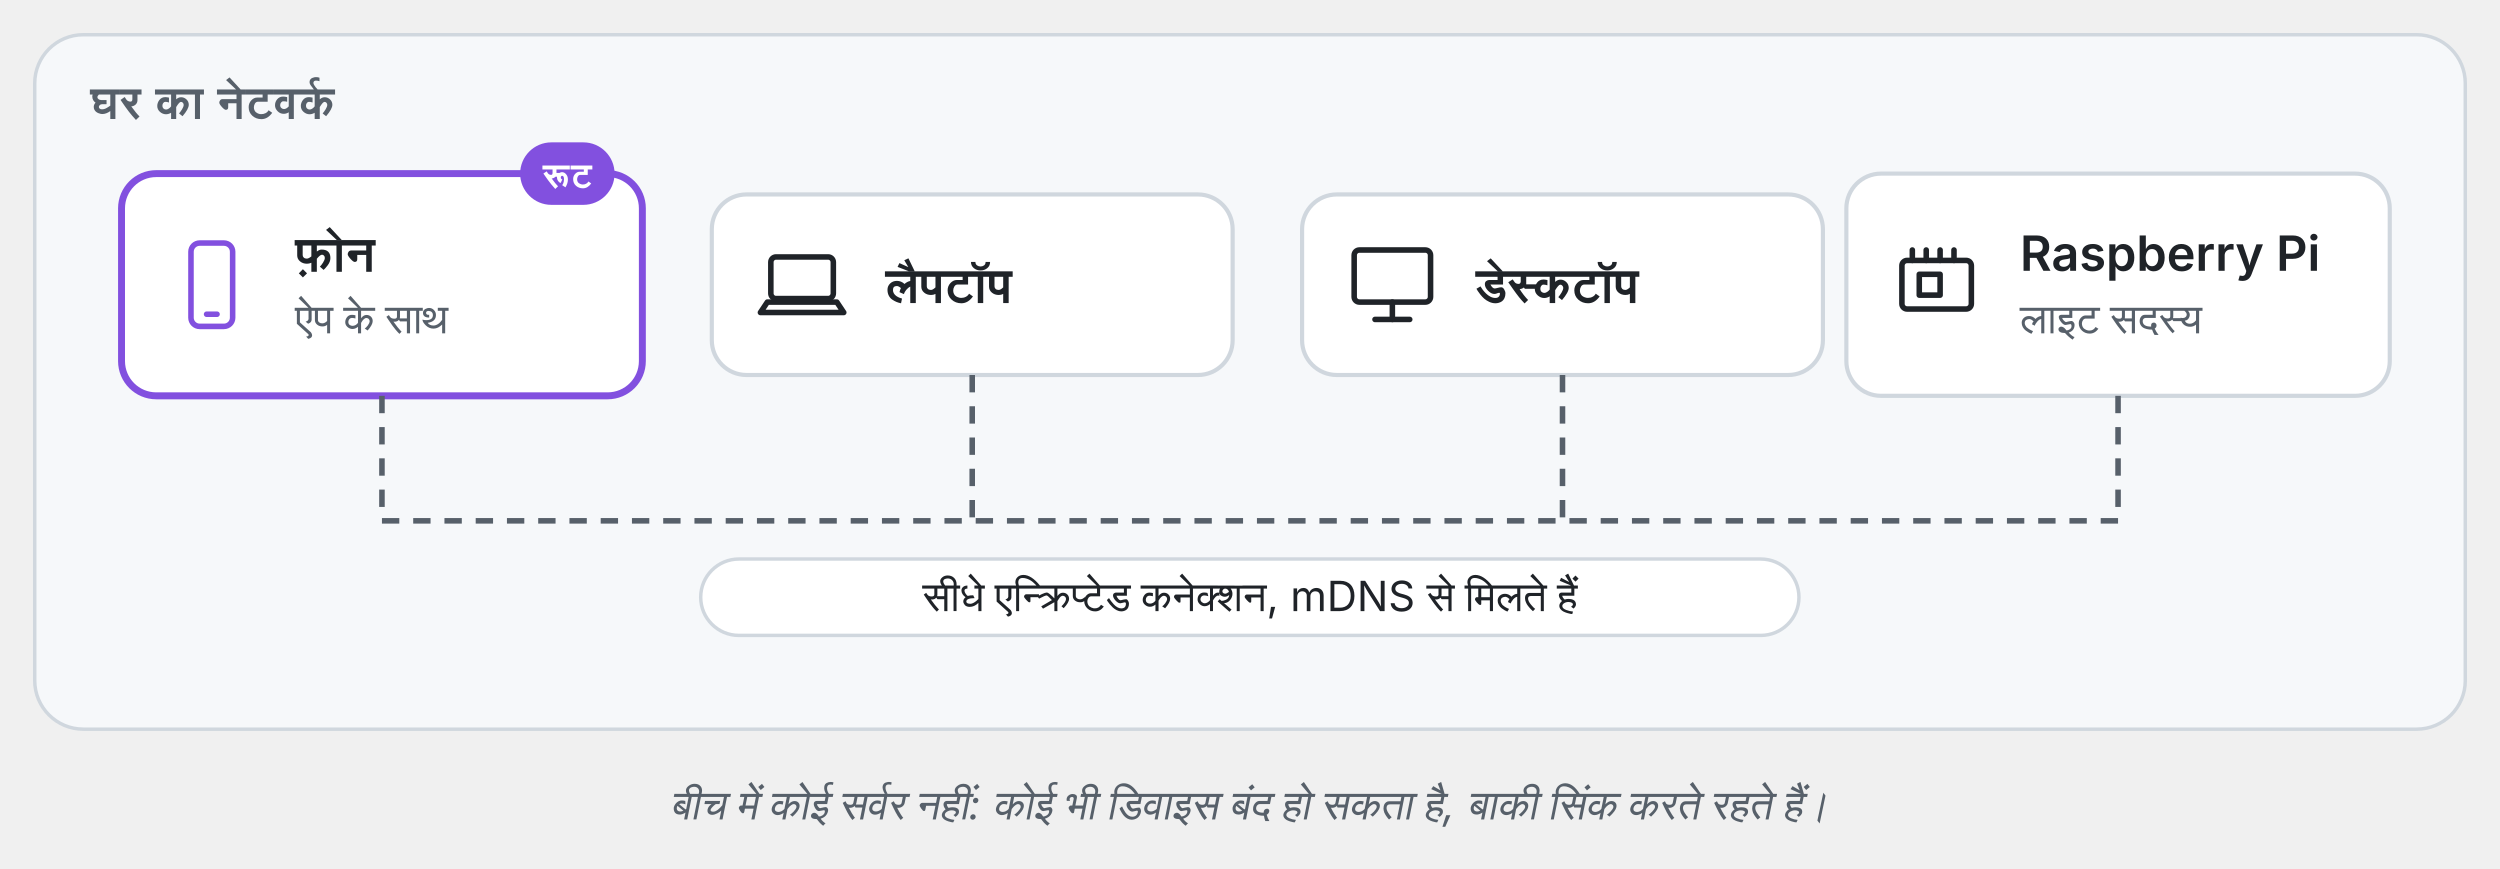
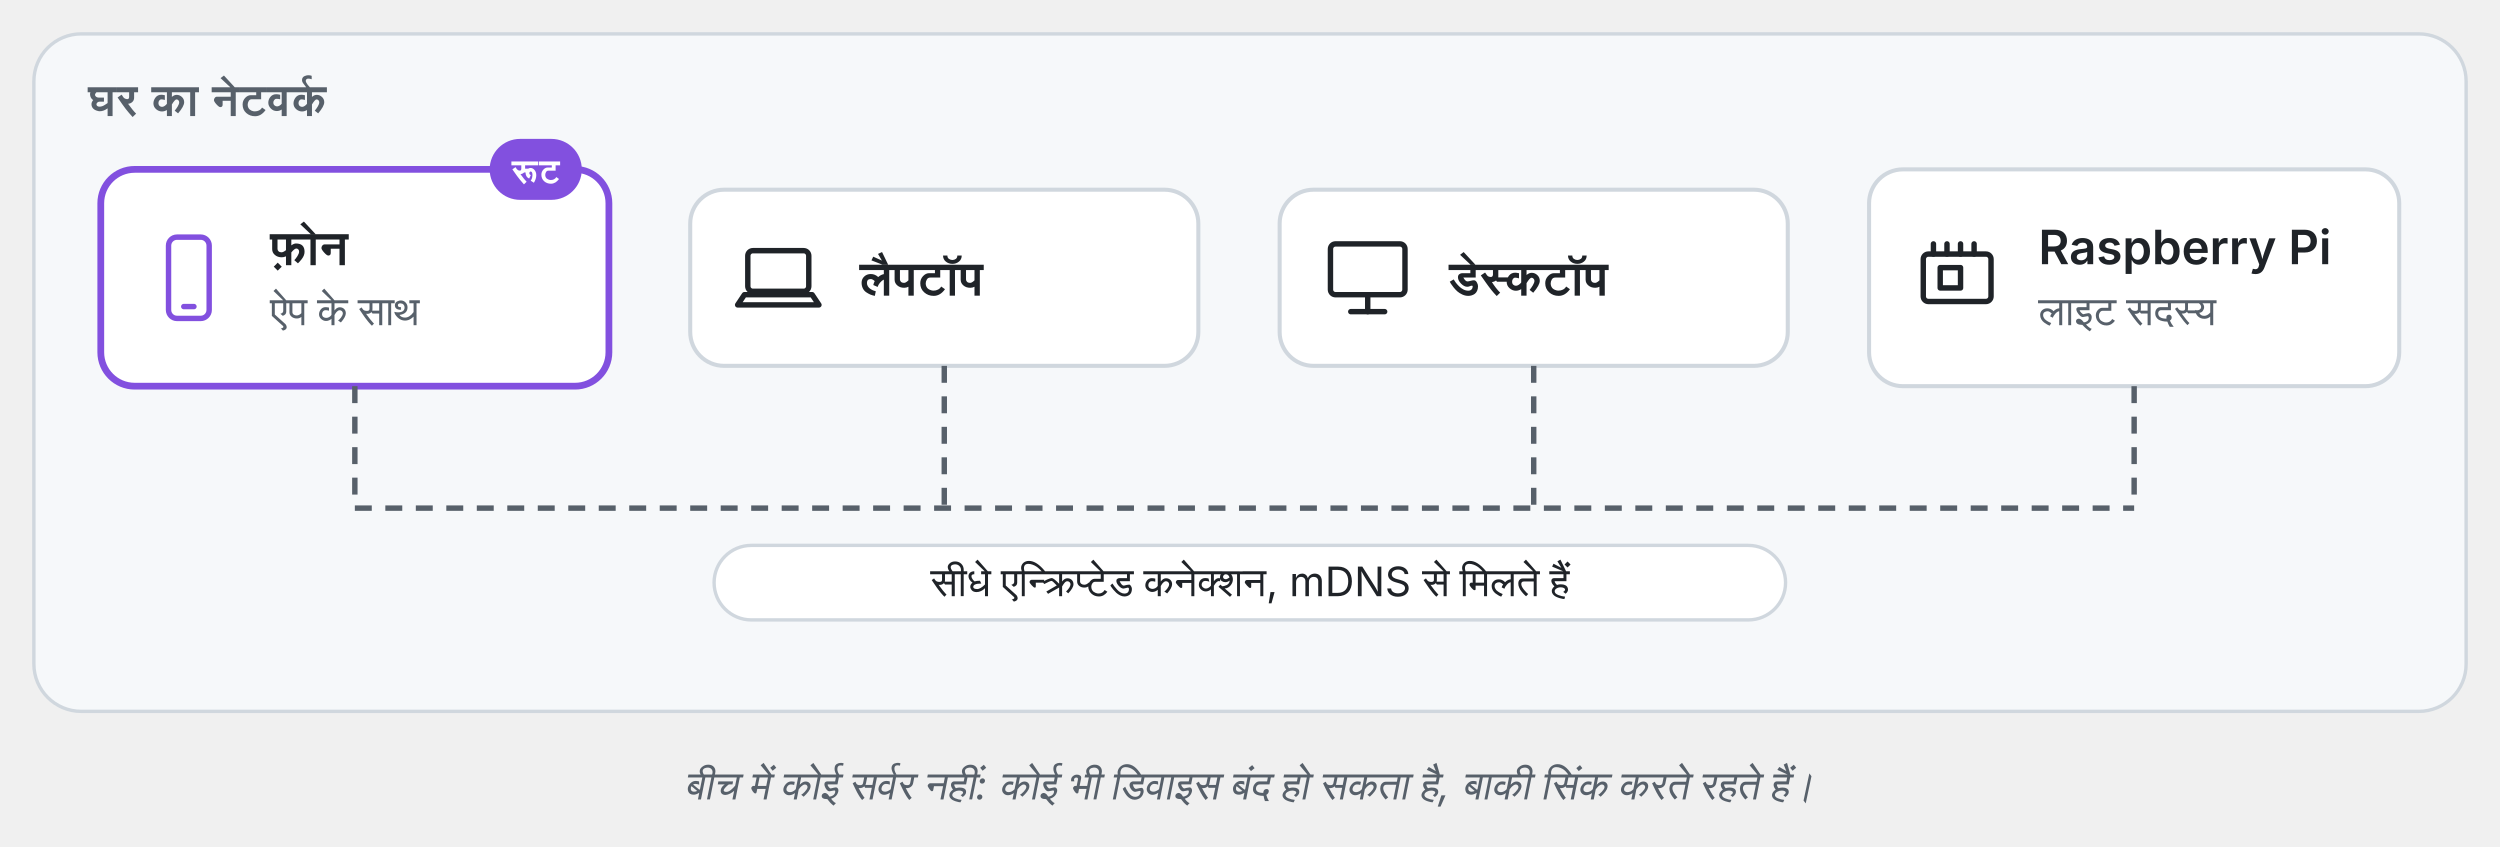
- <svg xmlns="http://www.w3.org/2000/svg" lang="hi" width="720" height="250" viewBox="0 0 720 250" role="img" aria-label="घर पर हर डिवाइस सीधे हर दूसरे डिवाइस से बात करता है">
+ <svg xmlns="http://www.w3.org/2000/svg" lang="hi" width="738" height="250" viewBox="0 0 738 250" role="img" aria-label="घर पर हर डिवाइस सीधे हर दूसरे डिवाइस से बात करता है">
  <style>
  .bg { fill: none; }
  .zone { fill: #f6f8fa; stroke: #d0d7de; stroke-width: 1; }
  .zone-t { fill: #57606a; font: 600 13px system-ui, -apple-system, 'Segoe UI', sans-serif; letter-spacing: .02em; }
  .card { fill: #ffffff; stroke: #d0d7de; stroke-width: 1.2; }
  .card.key { stroke: #8250df; stroke-width: 2; }
  .card.srv { fill: #fff8c5; stroke: #d4a72c; }
  .t { fill: #1f2328; font: 600 14px system-ui, -apple-system, 'Segoe UI', sans-serif; }
  .s { fill: #57606a; font: 12px system-ui, -apple-system, 'Segoe UI', sans-serif; }
  .ic { fill: none; stroke: #1f2328; stroke-width: 1.6; stroke-linecap: round; stroke-linejoin: round; }
  .key .ic, .ic.key { stroke: #8250df; }
  .badge { fill: #8250df; }
  .badge-t { fill: #ffffff; font: 600 10px system-ui, -apple-system, 'Segoe UI', sans-serif; letter-spacing: .04em; }
  .e-tunnel { fill: none; stroke: #0969da; stroke-width: 3; }
  .e-home { fill: none; stroke: #57606a; stroke-width: 1.6; stroke-dasharray: 5 4; }
  .e-pair { fill: none; stroke: #8250df; stroke-width: 1.8; }
  .e-e2e { fill: none; stroke: #1a7f37; stroke-width: 1.8; stroke-dasharray: 2 4; stroke-linecap: round; }
  .a-tunnel { fill: #0969da; } .a-home { fill: #57606a; } .a-pair { fill: #8250df; } .a-e2e { fill: #1a7f37; }
  .lbl-bg { fill: #ffffff; stroke: #d0d7de; stroke-width: 1; }
  .lbl { fill: #1f2328; font: 12px system-ui, -apple-system, 'Segoe UI', sans-serif; }
  .lbl.tunnel { fill: #0969da; } .lbl.pair { fill: #8250df; } .lbl.e2e { fill: #1a7f37; }
  .note { fill: #57606a; font: italic 12px system-ui, -apple-system, 'Segoe UI', sans-serif; }
  @media (prefers-color-scheme: dark) {
    .zone { fill: #161b22; stroke: #30363d; }
    .zone-t, .s, .note { fill: #8b949e; }
    .card { fill: #0d1117; stroke: #3d444d; }
    .card.key { stroke: #a371f7; }
    .card.srv { fill: #272115; stroke: #9e6a03; }
    .t, .lbl { fill: #e6edf3; }
    .ic { stroke: #e6edf3; }
    .key .ic, .ic.key { stroke: #a371f7; }
    .badge { fill: #a371f7; }
    .badge-t { fill: #0d1117; }
    .e-tunnel { stroke: #4493f8; } .a-tunnel { fill: #4493f8; } .lbl.tunnel { fill: #4493f8; }
    .e-home { stroke: #8b949e; } .a-home { fill: #8b949e; }
    .e-pair { stroke: #a371f7; } .a-pair { fill: #a371f7; } .lbl.pair { fill: #a371f7; }
    .e-e2e { stroke: #3fb950; } .a-e2e { fill: #3fb950; } .lbl.e2e { fill: #3fb950; }
    .lbl-bg { fill: #0d1117; stroke: #3d444d; }
  }
</style>
-   <rect class="zone" x="10" y="10" width="700" height="200" rx="14" />
+   <rect class="zone" x="10" y="10" width="718" height="200" rx="14" />
  <text class="zone-t" x="26" y="34">घर का नेटवर्क</text>
  <g class="key">
-     <rect class="card key" x="35.0" y="50.0" width="150" height="64" rx="10" />
-     <g transform="translate(47.0,68)" class="ic">
+     <rect class="card key" x="29.75" y="50.0" width="150" height="64" rx="10" />
+     <g transform="translate(41.75,68)" class="ic">
      <rect x="8" y="2" width="12" height="24" rx="2.5" />
      <line x1="12.5" y1="22.5" x2="15.5" y2="22.5" />
    </g>
-     <text class="t" x="85.0" y="78">फ़ोन</text>
-     <text class="s" x="85.0" y="96">ऐप के साथ</text>
-     <rect class="badge" x="149.8" y="41.0" width="27.2" height="18" rx="9" />
-     <text class="badge-t" x="163.4" y="54.0" text-anchor="middle">रूट</text>
+     <text class="t" x="79.75" y="78">फ़ोन</text>
+     <text class="s" x="79.75" y="96">ऐप के साथ</text>
+     <rect class="badge" x="144.55" y="41.0" width="27.2" height="18" rx="9" />
+     <text class="badge-t" x="158.15" y="54.0" text-anchor="middle">रूट</text>
  </g>
-   <path class="e-home" d="M110.0,114.0 L110,150" />
+   <path class="e-home" d="M104.75,114.0 L104.75,150" />
  <g class="">
-     <rect class="card " x="205.0" y="56.0" width="150" height="52" rx="10" />
-     <g transform="translate(217.0,68)" class="ic">
+     <rect class="card " x="203.75" y="56.0" width="150" height="52" rx="10" />
+     <g transform="translate(215.75,68)" class="ic">
      <rect x="5" y="6" width="18" height="12" rx="1.5" />
      <path d="M2 22h24l-2 -3H4z" />
    </g>
-     <text class="t" x="255.0" y="87">लैपटॉप</text>
+     <text class="t" x="253.75" y="87">लैपटॉप</text>
  </g>
-   <path class="e-home" d="M280.0,108.0 L280,150" />
+   <path class="e-home" d="M278.75,108.0 L278.75,150" />
  <g class="">
-     <rect class="card " x="375.0" y="56.0" width="150" height="52" rx="10" />
-     <g transform="translate(387.0,68)" class="ic">
+     <rect class="card " x="377.75" y="56.0" width="150" height="52" rx="10" />
+     <g transform="translate(389.75,68)" class="ic">
      <rect x="3" y="4" width="22" height="15" rx="1.5" />
      <line x1="14" y1="19" x2="14" y2="24" />
      <line x1="9" y1="24" x2="19" y2="24" />
    </g>
-     <text class="t" x="425.0" y="87">डेस्कटॉप</text>
+     <text class="t" x="427.75" y="87">डेस्कटॉप</text>
  </g>
-   <path class="e-home" d="M450.0,108.0 L450,150" />
+   <path class="e-home" d="M452.75,108.0 L452.75,150" />
  <g class="">
-     <rect class="card " x="531.75" y="50.0" width="156.5" height="64" rx="10" />
-     <g transform="translate(543.75,68)" class="ic">
+     <rect class="card " x="551.75" y="50.0" width="156.5" height="64" rx="10" />
+     <g transform="translate(563.75,68)" class="ic">
      <rect x="4" y="7" width="20" height="14" rx="1.5" />
      <rect x="9" y="11" width="6" height="6" />
      <line x1="7" y1="4" x2="7" y2="7" />
      <line x1="11" y1="4" x2="11" y2="7" />
      <line x1="15" y1="4" x2="15" y2="7" />
      <line x1="19" y1="4" x2="19" y2="7" />
    </g>
-     <text class="t" x="581.75" y="78">Raspberry Pi</text>
-     <text class="s" x="581.75" y="96">लाइट सदस्य</text>
+     <text class="t" x="601.75" y="78">Raspberry Pi</text>
+     <text class="s" x="601.75" y="96">लाइट सदस्य</text>
  </g>
-   <path class="e-home" d="M610.0,114.0 L610,150" />
-   <path class="e-home" d="M110,150 L610,150" />
-   <text class="note" x="360" y="236" text-anchor="middle">बीच में कोई सर्वर नहीं: कोई भी डिवाइस बंद हो सकता है, बाकी सिंक करते रहते हैं।</text>
-   <rect class="lbl-bg" x="201.8" y="161.0" width="316.3" height="22" rx="11.0" />
-   <text class="lbl home" x="360" y="176.0" text-anchor="middle">सीधे एन्क्रिप्टेड कनेक्शन, mDNS से मिलते हैं</text>
+   <path class="e-home" d="M630.0,114.0 L630.0,150" />
+   <path class="e-home" d="M104.75,150 L630.0,150" />
+   <text class="note" x="369.0" y="236" text-anchor="middle">बीच में कोई सर्वर नहीं: कोई भी डिवाइस बंद हो सकता है, बाकी सिंक करते रहते हैं।</text>
+   <rect class="lbl-bg" x="210.8" y="161.0" width="316.3" height="22" rx="11.0" />
+   <text class="lbl home" x="369.0" y="176.0" text-anchor="middle">सीधे एन्क्रिप्टेड कनेक्शन, mDNS से मिलते हैं</text>
</svg>
